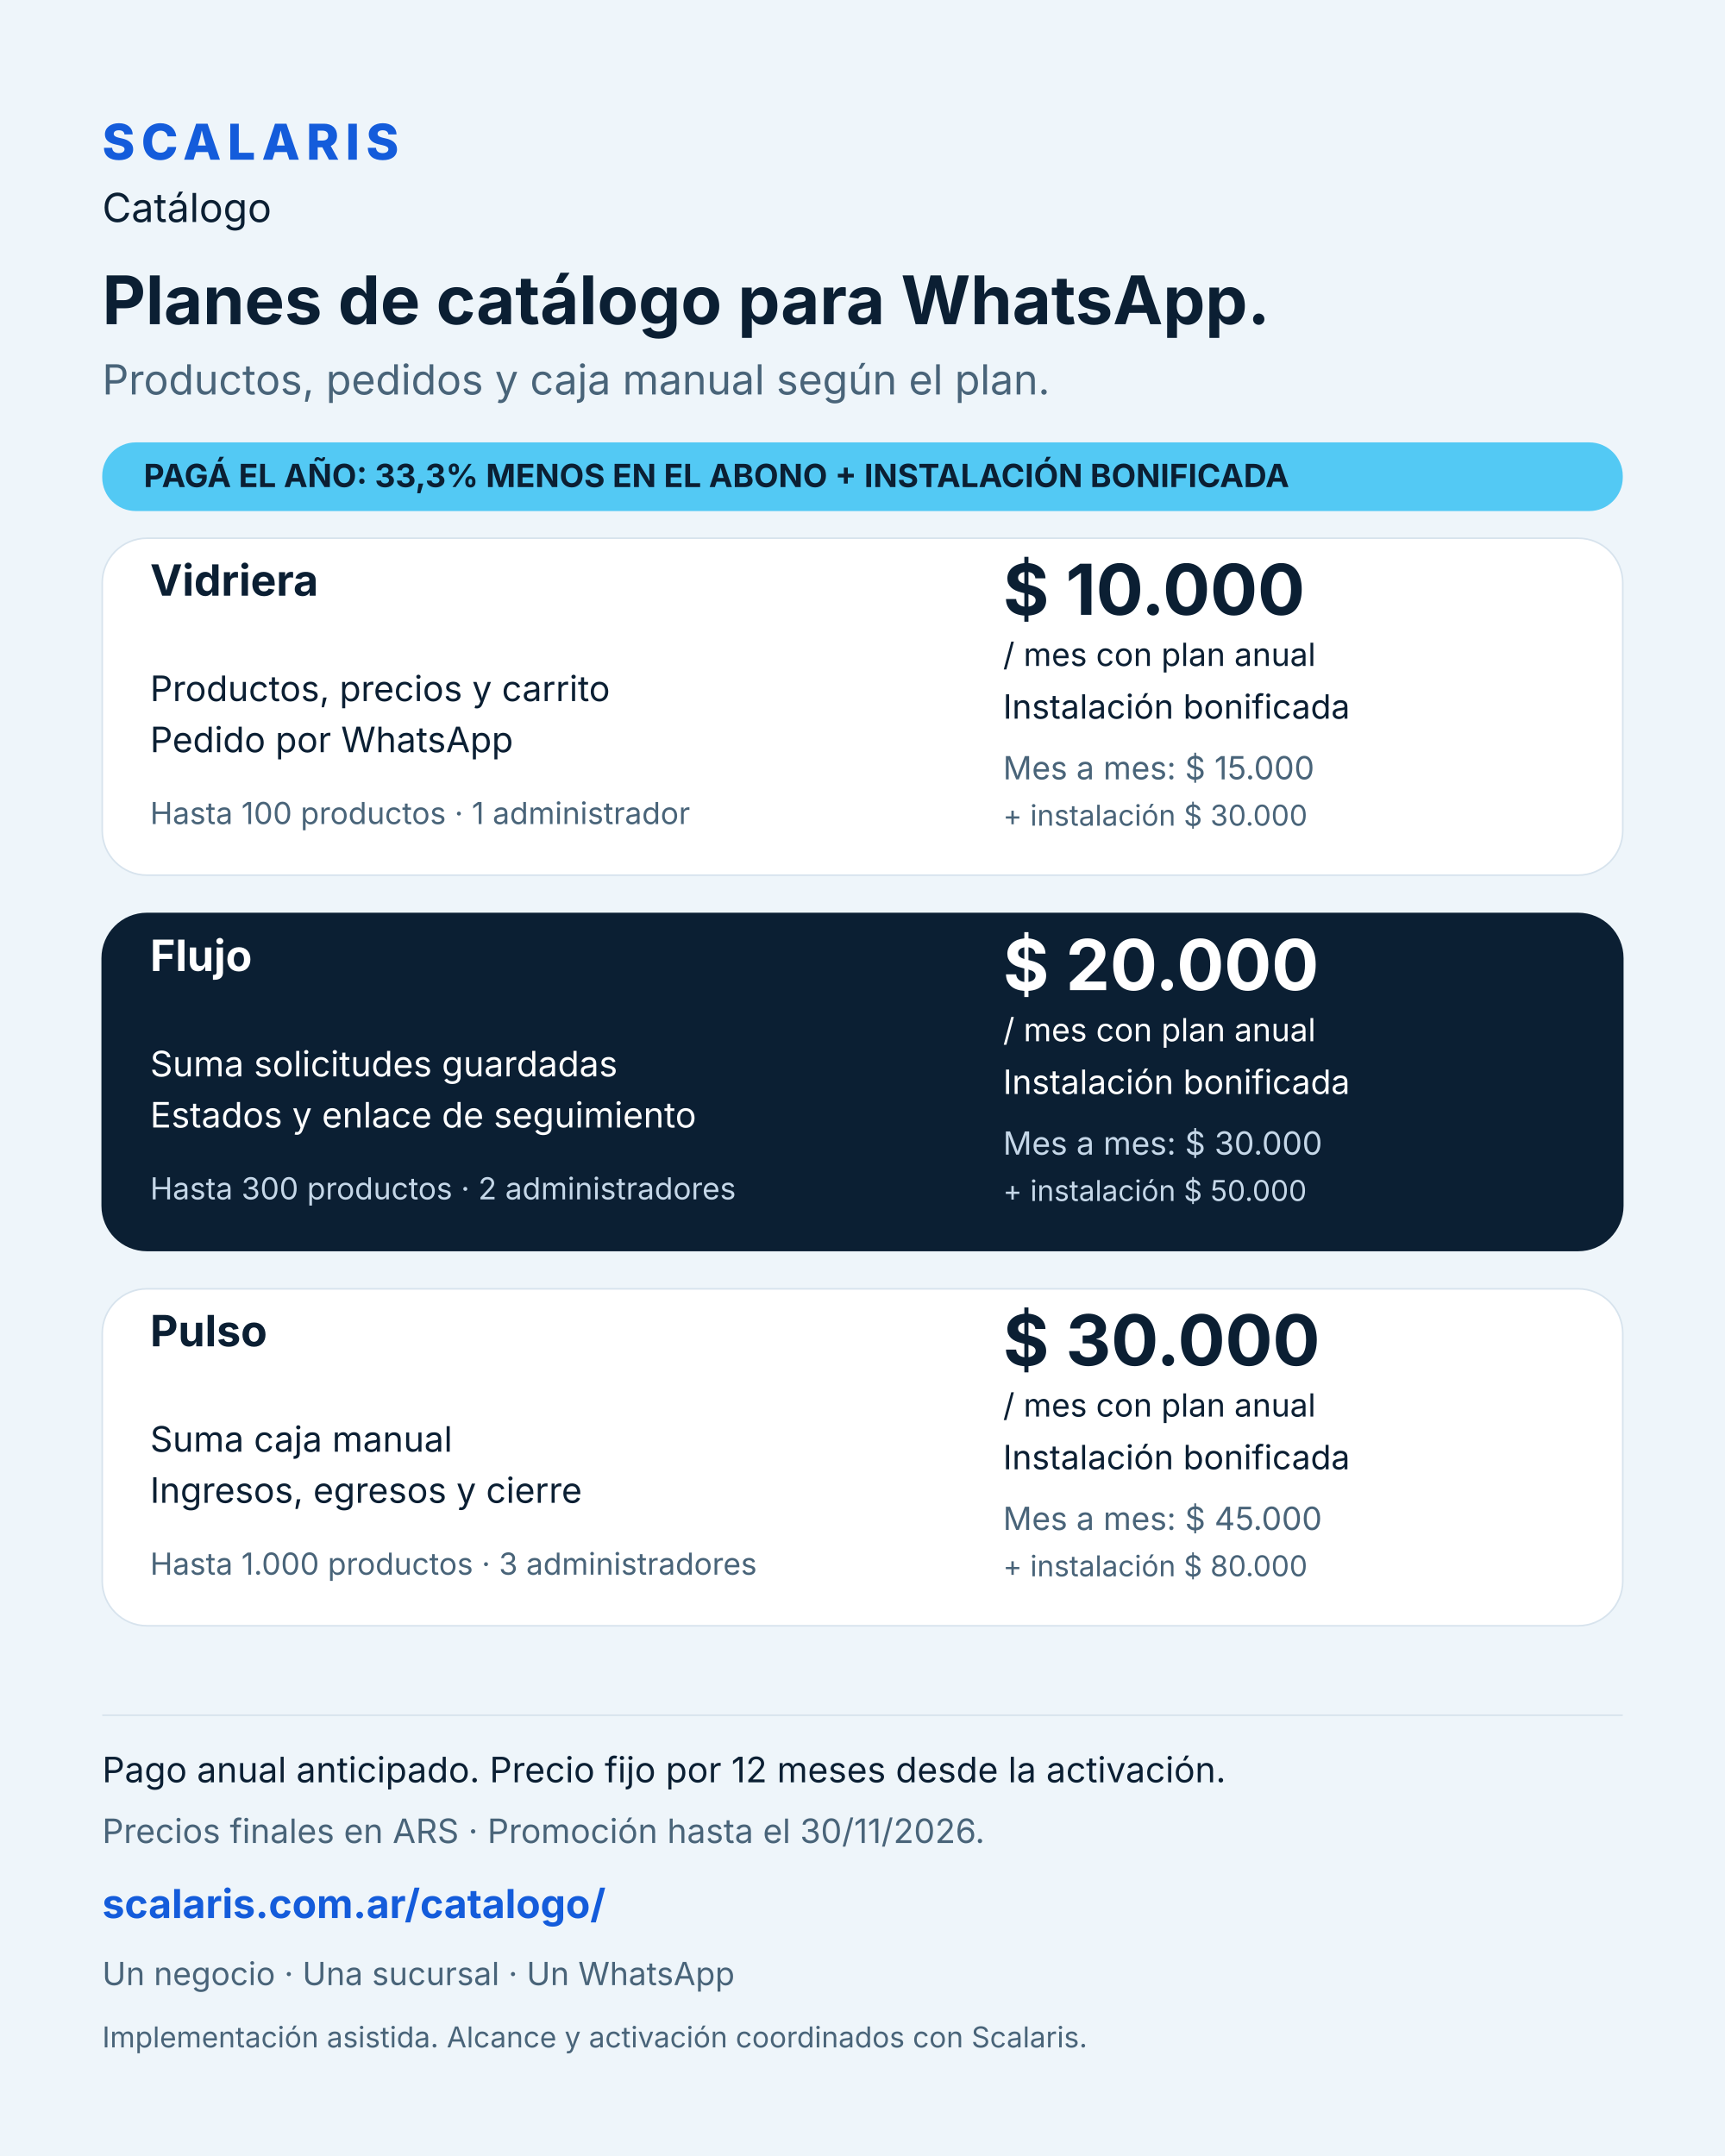
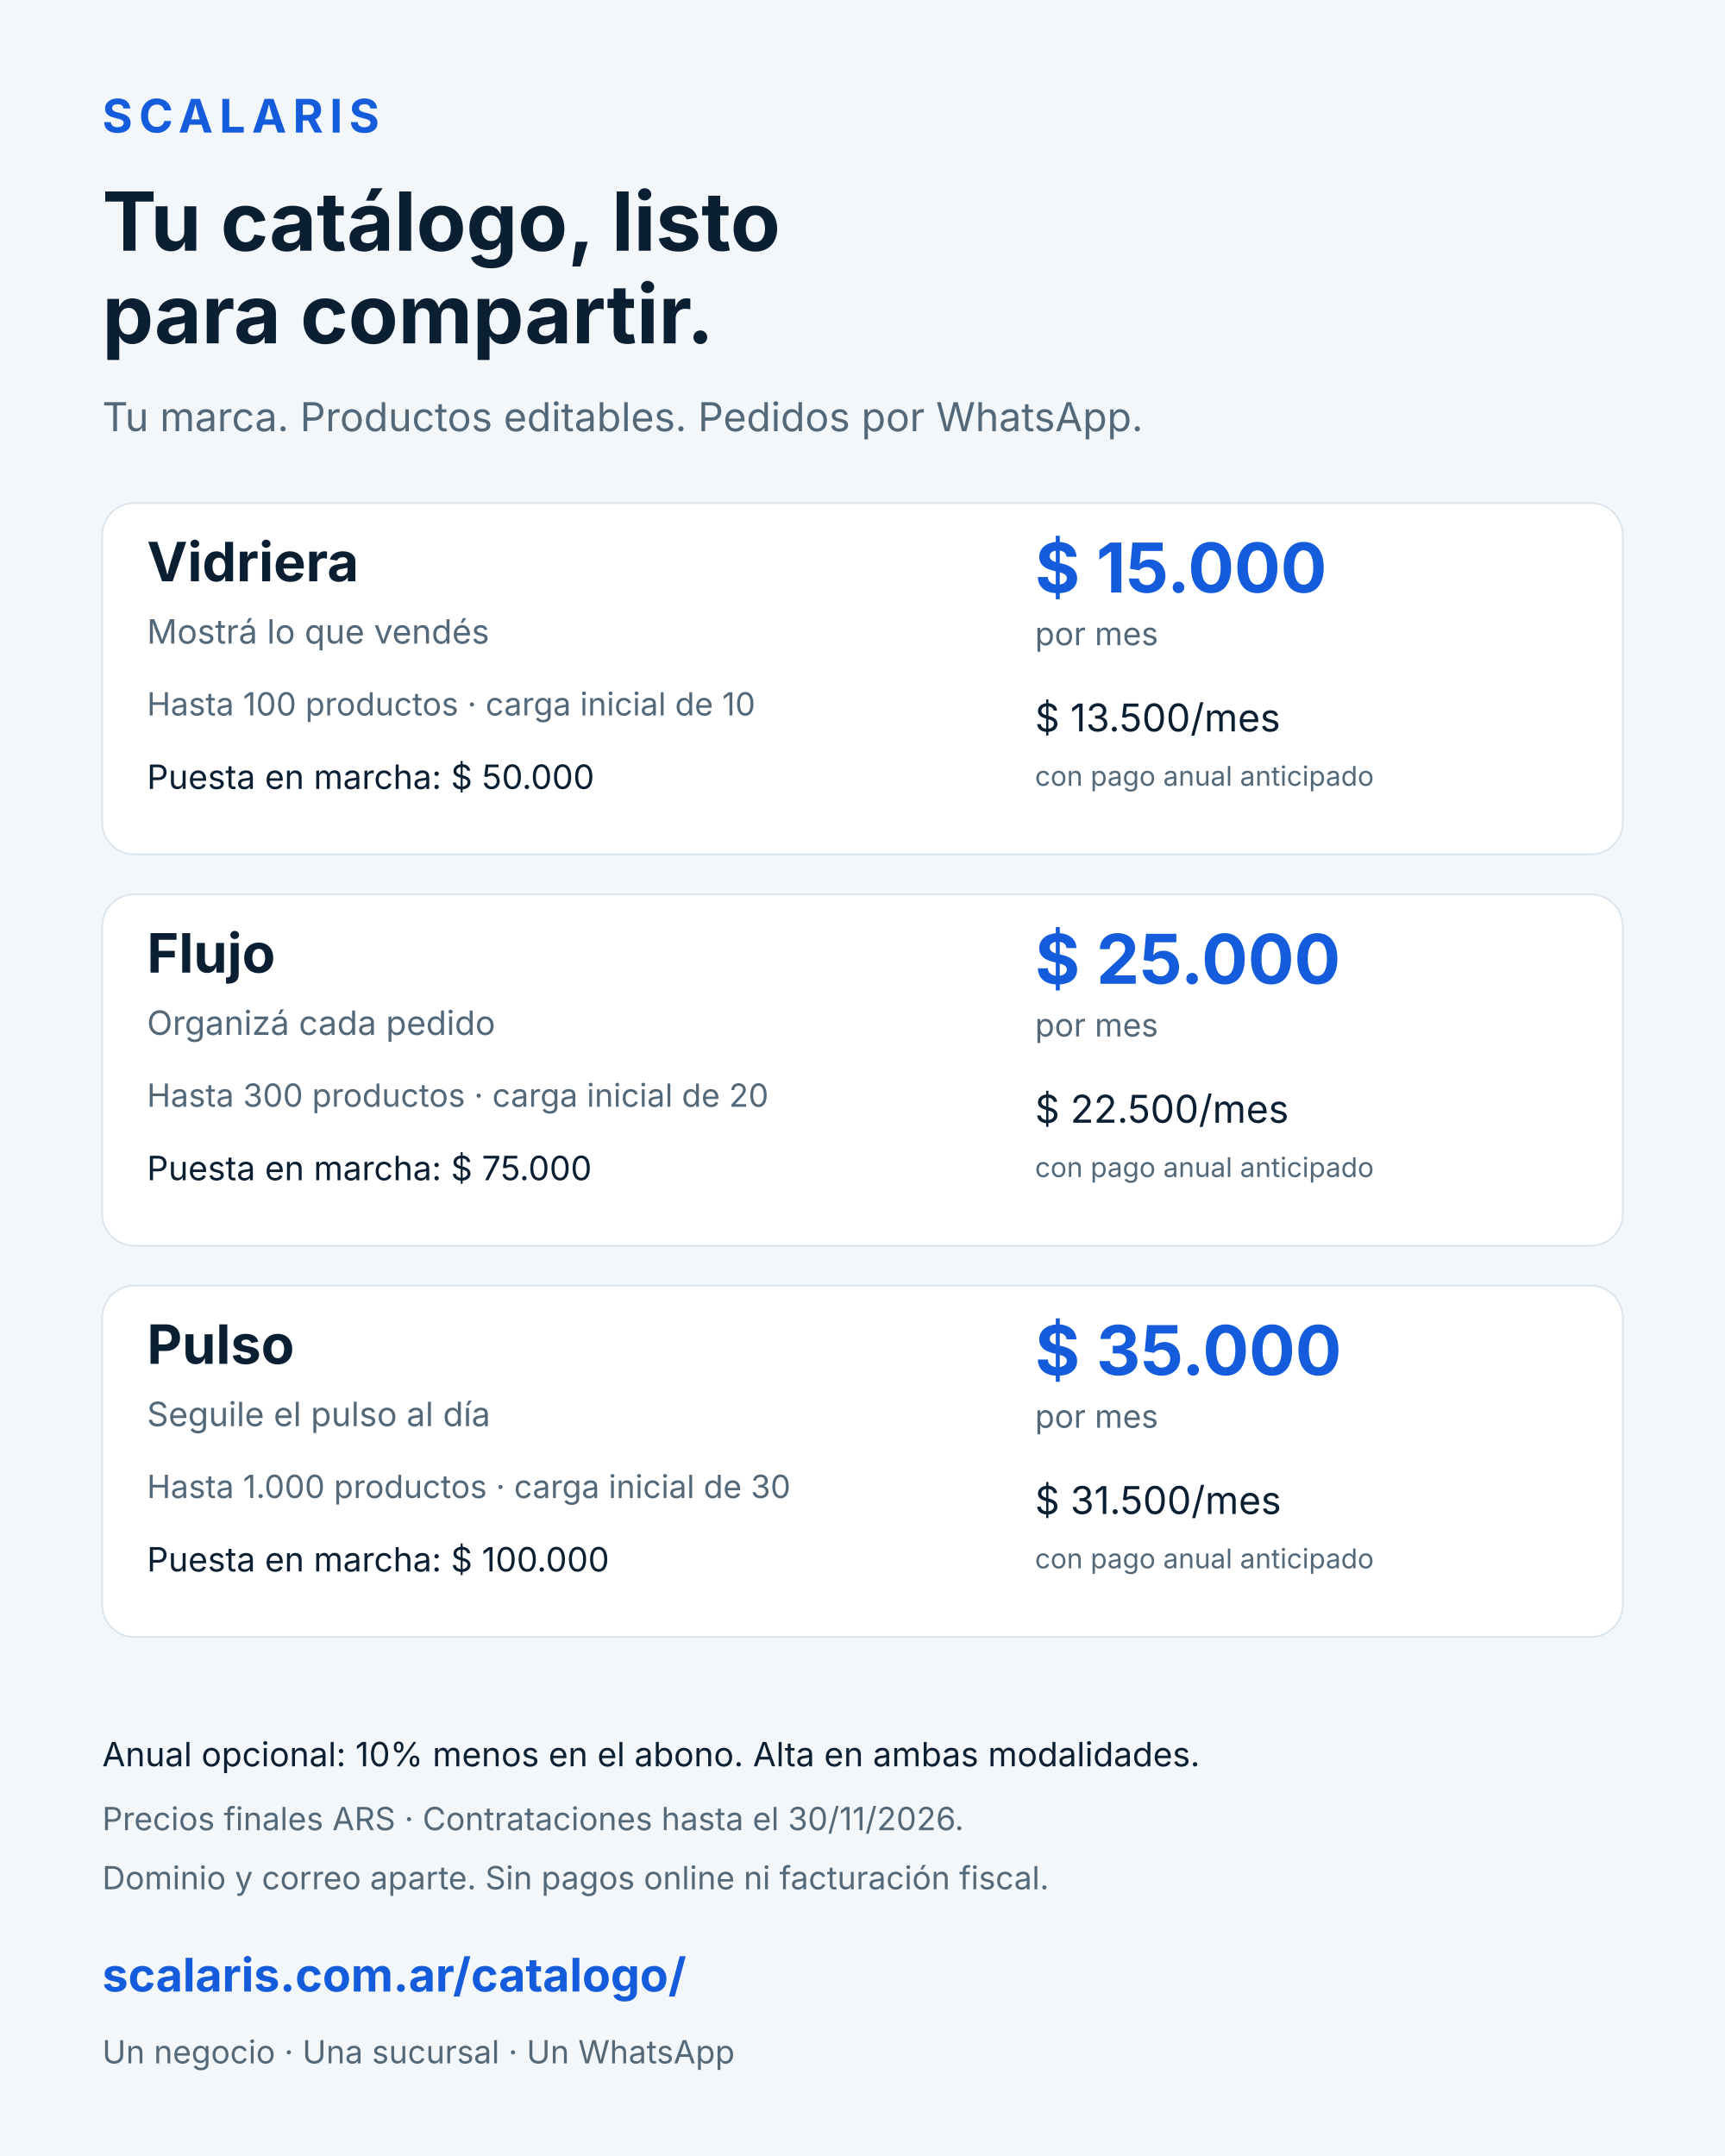
<svg xmlns="http://www.w3.org/2000/svg" width="1080" height="1350" viewBox="0 0 1080 1350" role="img" aria-labelledby="title desc">
-   <g font-family="Inter,Segoe UI,Arial,sans-serif">
-     <rect width="1080" height="1350" fill="#eef5fa" />
-     <text x="64" y="100" font-size="31" font-weight="800" letter-spacing="4" fill="#145cdb">SCALARIS</text>
-     <text x="64" y="139" font-size="25" fill="#0b1f33">Catálogo</text>
-     <text x="64" y="203" font-size="42" font-weight="650" fill="#0b1f33">Planes de catálogo para WhatsApp.</text>
-     <text x="64" y="247" font-size="26" fill="#496479">Productos, pedidos y caja manual según el plan.</text>
-     <rect x="64" y="277" width="952" height="43" rx="21" fill="#53c9f4" />
-     <text x="90" y="305" font-size="20" font-weight="700" fill="#0b1f33">PAGÁ EL AÑO: 33,3% MENOS EN EL ABONO + INSTALACIÓN BONIFICADA</text>
+   <rect width="1080" height="1350" fill="#f4f7fa" />
+   <g font-family="Inter,Arial,sans-serif">
+     <text x="64" y="83" font-size="29" font-weight="750" letter-spacing="4" fill="#145cdb">SCALARIS</text>
+     <text x="64" y="157" font-size="51" font-weight="650" fill="#0b1f33">Tu catálogo, listo</text>
+     <text x="64" y="215" font-size="51" font-weight="650" fill="#0b1f33">para compartir.</text>
+     <text x="64" y="270" font-size="25" fill="#536879">Tu marca. Productos editables. Pedidos por WhatsApp.</text>
    <g>
-       <rect x="64" y="337" width="952" height="211" rx="28" fill="#fff" stroke="#d7e3ed" />
-       <text x="94" y="373" font-size="27" font-weight="700" fill="#0b1f33">Vidriera</text>
-       <text x="94" y="439" font-size="22" fill="#0b1f33">Productos, precios y carrito</text>
-       <text x="94" y="471" font-size="22" fill="#0b1f33">Pedido por WhatsApp</text>
-       <text x="94" y="516" font-size="19" fill="#496479">Hasta 100 productos · 1 administrador</text>
-       <text x="628" y="385" font-size="44" font-weight="700" fill="#0b1f33">$ 10.000</text>
-       <text x="628" y="417" font-size="20" fill="#0b1f33">/ mes con plan anual</text>
-       <text x="628" y="450" font-size="21" fill="#0b1f33">Instalación bonificada</text>
-       <text x="628" y="488" font-size="20" fill="#496479">Mes a mes: $ 15.000</text>
-       <text x="628" y="517" font-size="18" fill="#496479">+ instalación $ 30.000</text>
+       <rect x="64" y="315" width="952" height="220" rx="20" fill="#fff" stroke="#d9e3ed" />
+       <text x="92" y="364" font-size="34" font-weight="650" fill="#0b1f33">Vidriera</text>
+       <text x="92" y="403" font-size="21" fill="#536879">Mostrá lo que vendés</text>
+       <text x="92" y="448" font-size="20" fill="#536879">Hasta 100 productos · carga inicial de 10</text>
+       <text x="92" y="494" font-size="21" fill="#0b1f33">Puesta en marcha: $ 50.000</text>
+       <text x="648" y="371" font-size="43" font-weight="650" fill="#145cdb">$ 15.000</text>
+       <text x="648" y="404" font-size="20" fill="#536879">por mes</text>
+       <text x="648" y="458" font-size="24" fill="#0b1f33">$ 13.500/mes</text>
+       <text x="648" y="492" font-size="17" fill="#536879">con pago anual anticipado</text>
    </g>
    <g>
-       <rect x="64" y="572" width="952" height="211" rx="28" fill="#0b1f33" stroke="#0b1f33" />
-       <text x="94" y="608" font-size="27" font-weight="700" fill="#fff">Flujo</text>
-       <text x="94" y="674" font-size="22" fill="#fff">Suma solicitudes guardadas</text>
-       <text x="94" y="706" font-size="22" fill="#fff">Estados y enlace de seguimiento</text>
-       <text x="94" y="751" font-size="19" fill="#c5d7e8">Hasta 300 productos · 2 administradores</text>
-       <text x="628" y="620" font-size="44" font-weight="700" fill="#fff">$ 20.000</text>
-       <text x="628" y="652" font-size="20" fill="#fff">/ mes con plan anual</text>
-       <text x="628" y="685" font-size="21" fill="#fff">Instalación bonificada</text>
-       <text x="628" y="723" font-size="20" fill="#c5d7e8">Mes a mes: $ 30.000</text>
-       <text x="628" y="752" font-size="18" fill="#c5d7e8">+ instalación $ 50.000</text>
+       <rect x="64" y="560" width="952" height="220" rx="20" fill="#fff" stroke="#d9e3ed" />
+       <text x="92" y="609" font-size="34" font-weight="650" fill="#0b1f33">Flujo</text>
+       <text x="92" y="648" font-size="21" fill="#536879">Organizá cada pedido</text>
+       <text x="92" y="693" font-size="20" fill="#536879">Hasta 300 productos · carga inicial de 20</text>
+       <text x="92" y="739" font-size="21" fill="#0b1f33">Puesta en marcha: $ 75.000</text>
+       <text x="648" y="616" font-size="43" font-weight="650" fill="#145cdb">$ 25.000</text>
+       <text x="648" y="649" font-size="20" fill="#536879">por mes</text>
+       <text x="648" y="703" font-size="24" fill="#0b1f33">$ 22.500/mes</text>
+       <text x="648" y="737" font-size="17" fill="#536879">con pago anual anticipado</text>
    </g>
    <g>
-       <rect x="64" y="807" width="952" height="211" rx="28" fill="#fff" stroke="#d7e3ed" />
-       <text x="94" y="843" font-size="27" font-weight="700" fill="#0b1f33">Pulso</text>
-       <text x="94" y="909" font-size="22" fill="#0b1f33">Suma caja manual</text>
-       <text x="94" y="941" font-size="22" fill="#0b1f33">Ingresos, egresos y cierre</text>
-       <text x="94" y="986" font-size="19" fill="#496479">Hasta 1.000 productos · 3 administradores</text>
-       <text x="628" y="855" font-size="44" font-weight="700" fill="#0b1f33">$ 30.000</text>
-       <text x="628" y="887" font-size="20" fill="#0b1f33">/ mes con plan anual</text>
-       <text x="628" y="920" font-size="21" fill="#0b1f33">Instalación bonificada</text>
-       <text x="628" y="958" font-size="20" fill="#496479">Mes a mes: $ 45.000</text>
-       <text x="628" y="987" font-size="18" fill="#496479">+ instalación $ 80.000</text>
+       <rect x="64" y="805" width="952" height="220" rx="20" fill="#fff" stroke="#d9e3ed" />
+       <text x="92" y="854" font-size="34" font-weight="650" fill="#0b1f33">Pulso</text>
+       <text x="92" y="893" font-size="21" fill="#536879">Seguile el pulso al día</text>
+       <text x="92" y="938" font-size="20" fill="#536879">Hasta 1.000 productos · carga inicial de 30</text>
+       <text x="92" y="984" font-size="21" fill="#0b1f33">Puesta en marcha: $ 100.000</text>
+       <text x="648" y="861" font-size="43" font-weight="650" fill="#145cdb">$ 35.000</text>
+       <text x="648" y="894" font-size="20" fill="#536879">por mes</text>
+       <text x="648" y="948" font-size="24" fill="#0b1f33">$ 31.500/mes</text>
+       <text x="648" y="982" font-size="17" fill="#536879">con pago anual anticipado</text>
    </g>
-     <line x1="64" y1="1074" x2="1016" y2="1074" stroke="#d7e3ed" />
-     <text x="64" y="1116" font-size="22" fill="#0b1f33">Pago anual anticipado. Precio fijo por 12 meses desde la activación.</text>
-     <text x="64" y="1154" font-size="21" fill="#496479">Precios finales en ARS · Promoción hasta el 30/11/2026.</text>
-     <text x="64" y="1201" font-size="25" font-weight="650" fill="#145cdb">scalaris.com.ar/catalogo/</text>
-     <text x="64" y="1243" font-size="20" fill="#496479">Un negocio · Una sucursal · Un WhatsApp</text>
-     <text x="64" y="1282" font-size="18" fill="#496479">Implementación asistida. Alcance y activación coordinados con Scalaris.</text>
+     <text x="64" y="1106" font-size="21" fill="#0b1f33">Anual opcional: 10% menos en el abono. Alta en ambas modalidades.</text>
+     <text x="64" y="1146" font-size="20" fill="#536879">Precios finales ARS · Contrataciones hasta el 30/11/2026.</text>
+     <text x="64" y="1183" font-size="20" fill="#536879">Dominio y correo aparte. Sin pagos online ni facturación fiscal.</text>
+     <text x="64" y="1247" font-size="29" font-weight="650" fill="#145cdb">scalaris.com.ar/catalogo/</text>
+     <text x="64" y="1292" font-size="20" fill="#536879">Un negocio · Una sucursal · Un WhatsApp</text>
  </g>
</svg>
